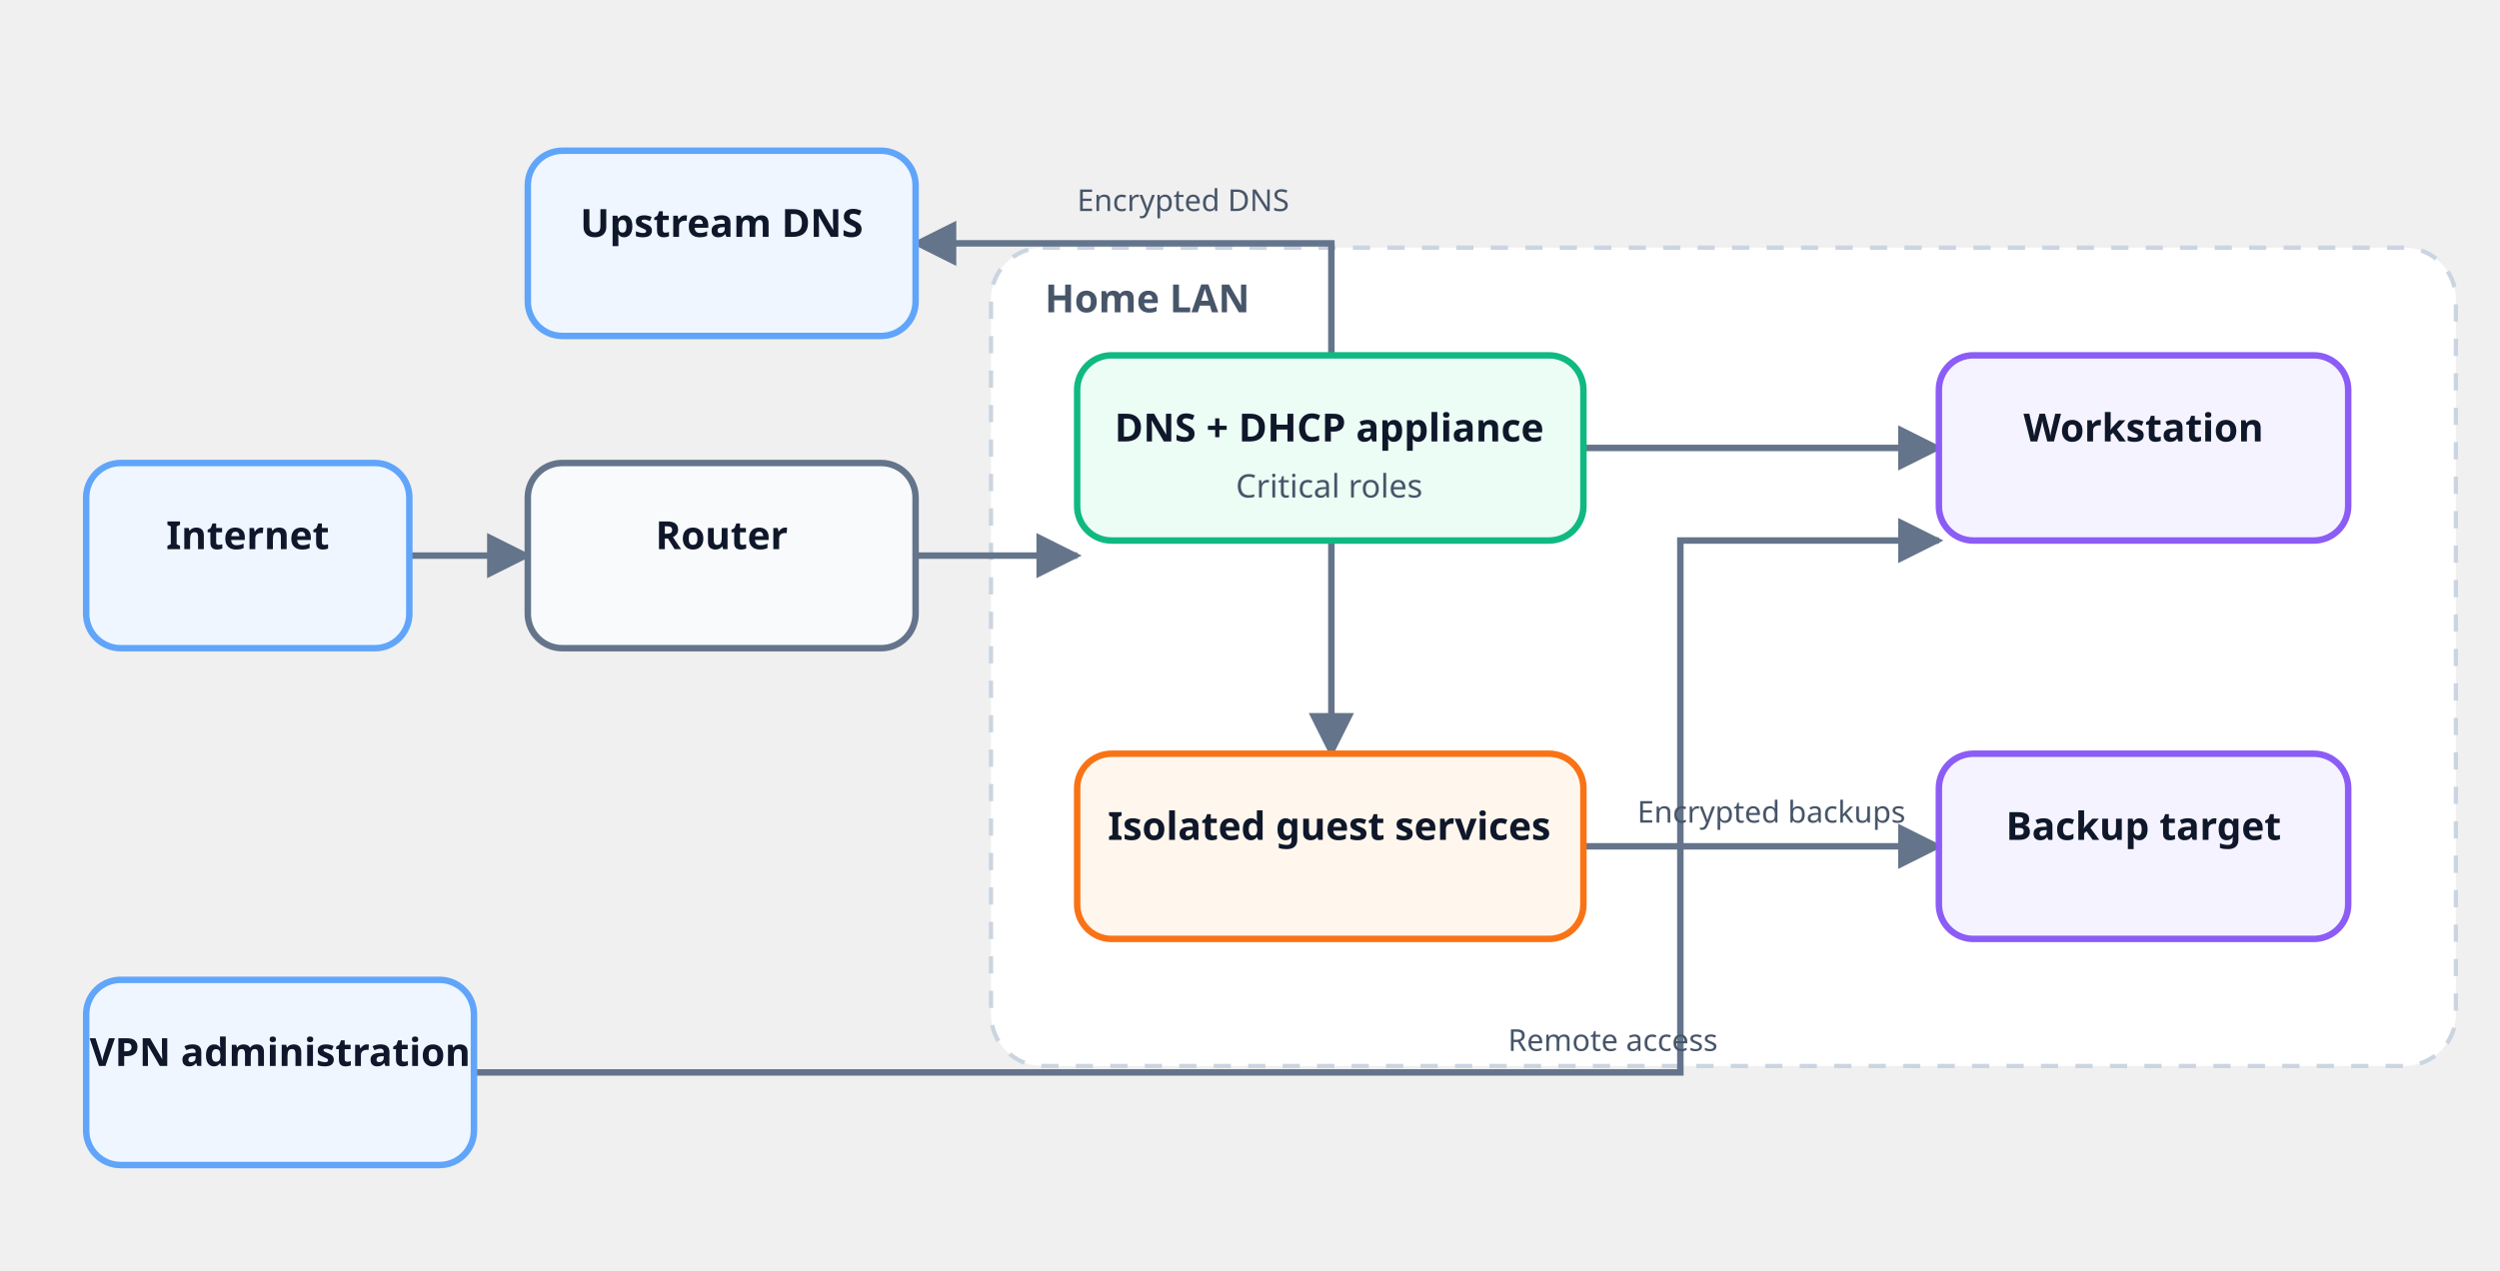
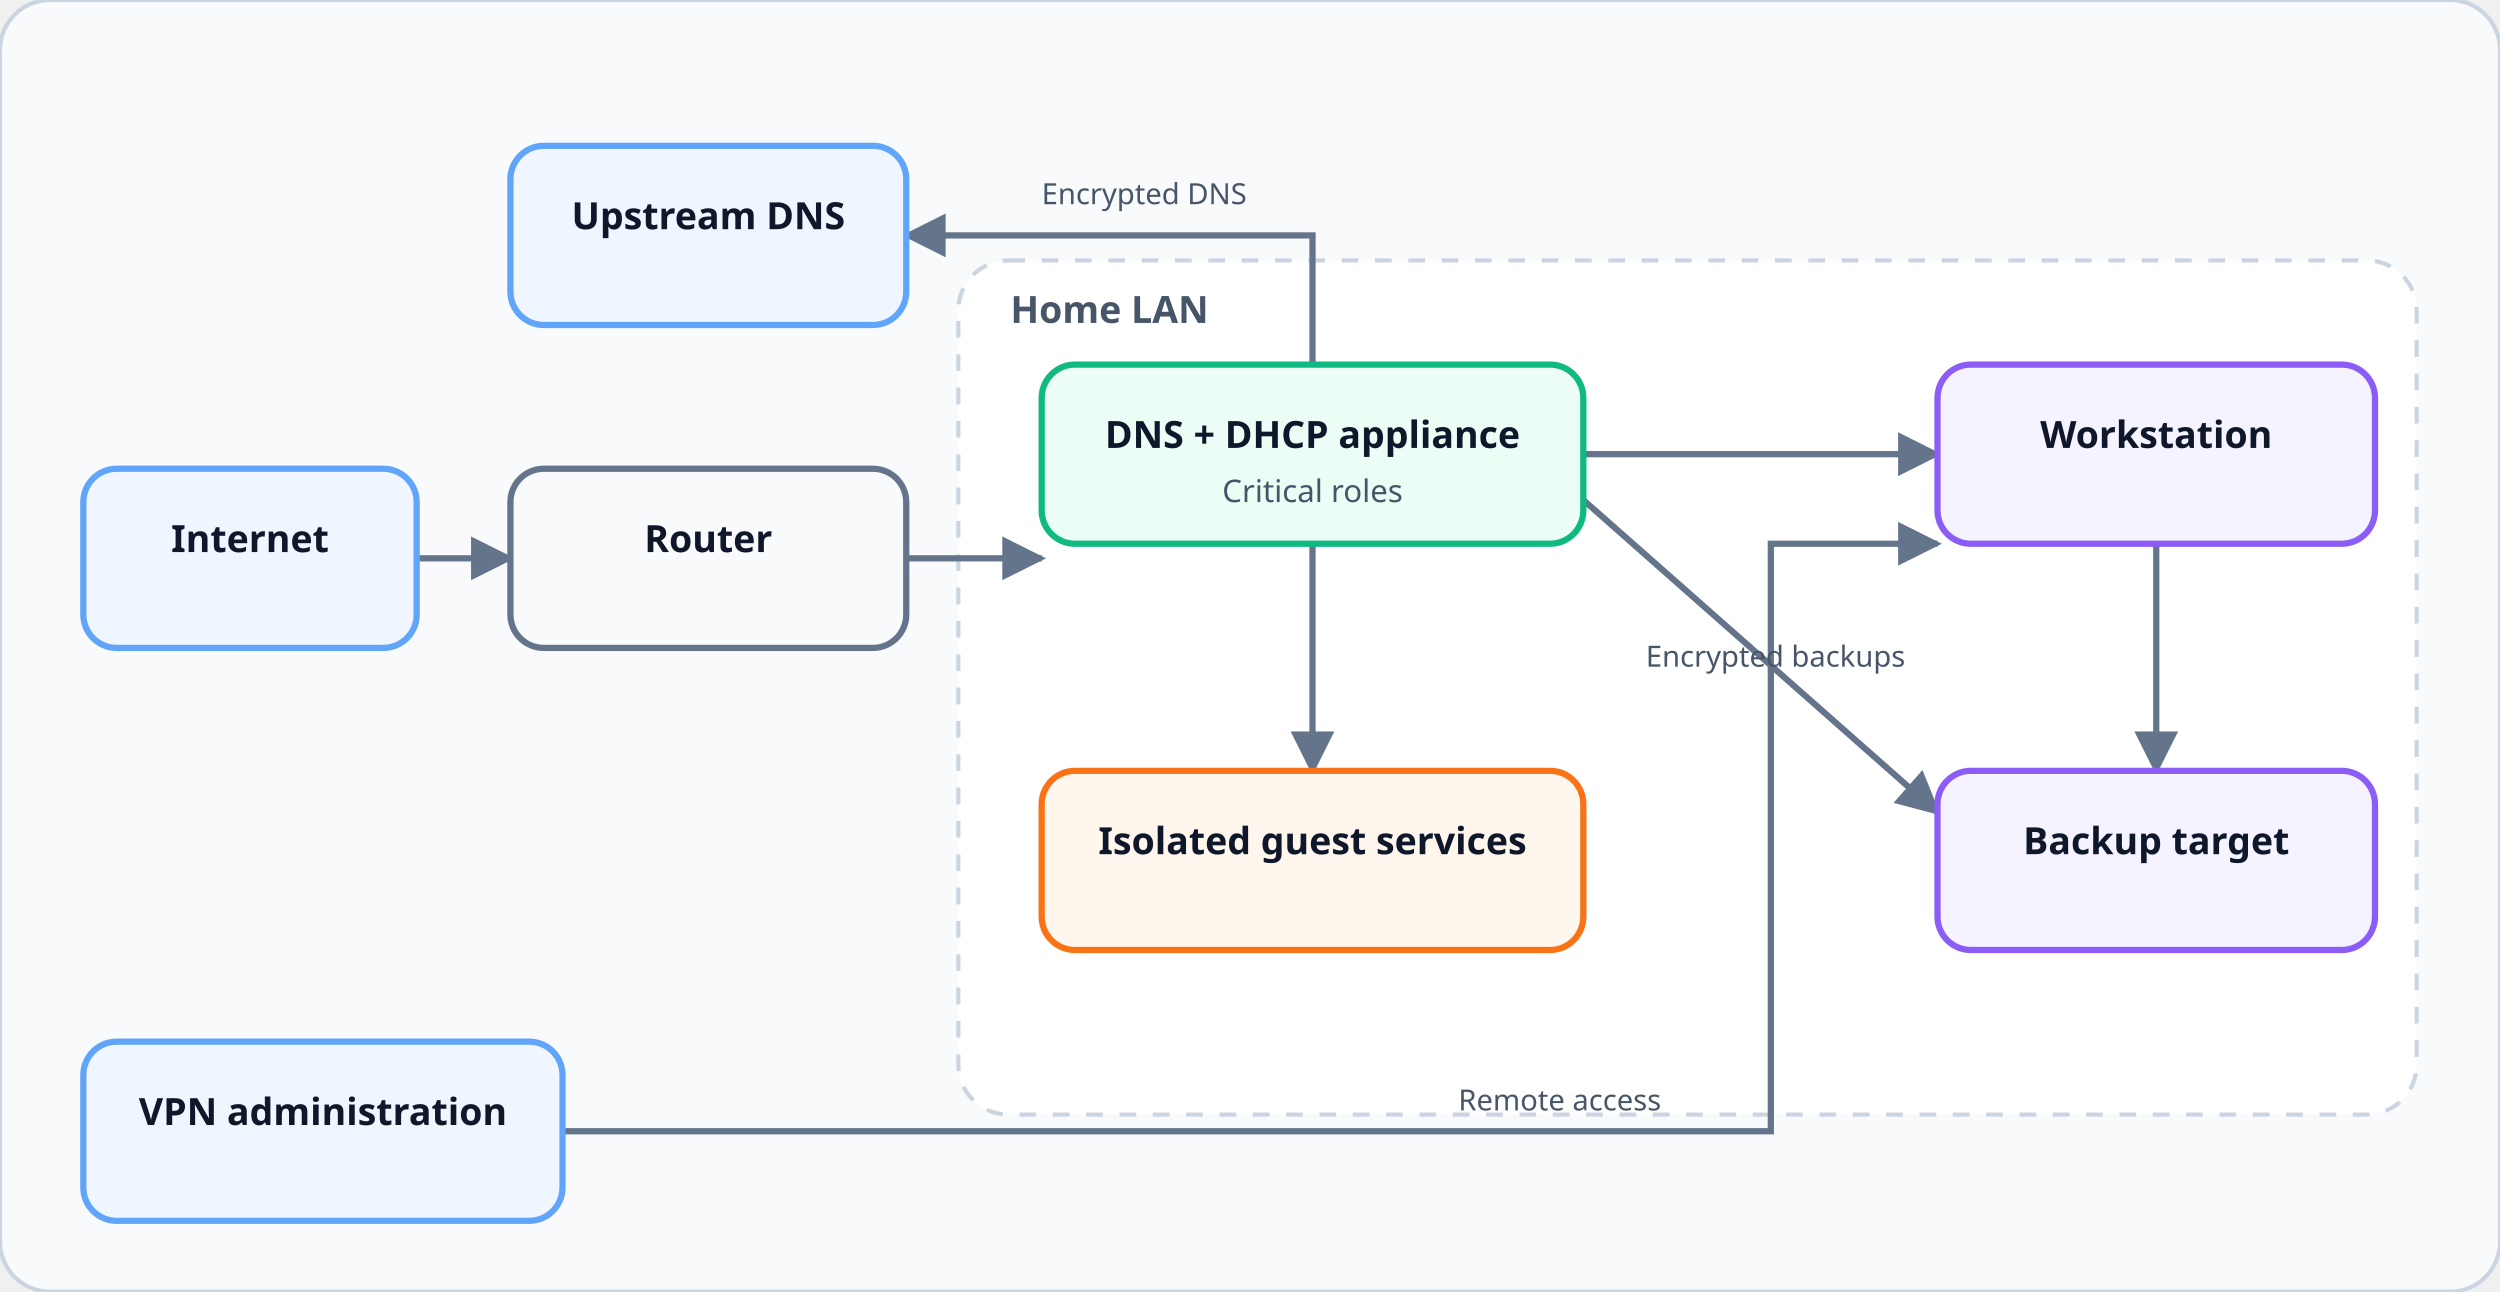
- <svg xmlns="http://www.w3.org/2000/svg" viewBox="0 0 1160 590" width="1160" height="590" role="img" aria-labelledby="overview-title overview-description">
+ <svg xmlns="http://www.w3.org/2000/svg" viewBox="0 0 1200 620" width="1200" height="620" role="img" aria-labelledby="overview-title overview-description">
  <defs>
    <marker id="arrow" viewBox="0 0 10 10" refX="9" refY="5" markerWidth="7" markerHeight="7" orient="auto-start-reverse">
      <path d="M 0 0 L 10 5 L 0 10 z" fill="#64748b" />
    </marker>
  </defs>
-   <rect x="460" y="115" width="680" height="380" rx="24" fill="#ffffff" stroke="#cbd5e1" stroke-width="2" stroke-dasharray="8 8" />
-   <text x="485" y="145" fill="#475569" font-family="sans-serif" font-size="18" font-weight="600">Home LAN</text>
+   <rect x="0" y="0" width="1200" height="620" rx="24" fill="#f8fafc" stroke="#cbd5e1" stroke-width="2" />
+   <rect x="460" y="125" width="700" height="410" rx="24" fill="#ffffff" stroke="#cbd5e1" stroke-width="2" stroke-dasharray="8 8" />
+   <text x="485" y="155" fill="#475569" font-family="sans-serif" font-size="18" font-weight="600">Home LAN</text>
  <g fill="none" stroke="#64748b" stroke-width="3" marker-end="url(#arrow)">
-     <path d="M 190 258 H 245" />
-     <path d="M 425 258 H 500" />
-     <path d="M 618 165 V 113 H 425" />
-     <path d="M 735 208 H 900" />
-     <path d="M 618 251 V 350" />
-     <path d="M 735 393 H 900" />
-     <path d="M 220 498 H 780 V 251 H 900" />
+     <path d="M 200 268 H 245" />
+     <path d="M 435 268 H 500" />
+     <path d="M 630 175 V 113 H 435" />
+     <path d="M 760 218 H 930" />
+     <path d="M 630 261 V 370" />
+     <path d="M 760 240 L 930 390" />
+     <path d="M 1035 261 V 370" />
+     <path d="M 270 543 H 850 V 261 H 930" />
  </g>
  <text x="500" y="98" fill="#475569" font-family="sans-serif" font-size="14">Encrypted DNS</text>
-   <text x="760" y="382" fill="#475569" font-family="sans-serif" font-size="14">Encrypted backups</text>
-   <text x="700" y="488" fill="#475569" font-family="sans-serif" font-size="14">Remote access</text>
+   <text x="790" y="320" fill="#475569" font-family="sans-serif" font-size="14">Encrypted backups</text>
+   <text x="700" y="533" fill="#475569" font-family="sans-serif" font-size="14">Remote access</text>
  <g>
-     <rect x="40" y="215" width="150" height="86" rx="16" fill="#eff6ff" stroke="#60a5fa" stroke-width="3" />
-     <text x="115" y="255" text-anchor="middle" fill="#0f172a" font-family="sans-serif" font-size="18" font-weight="600">Internet</text>
+     <rect x="40" y="225" width="160" height="86" rx="16" fill="#eff6ff" stroke="#60a5fa" stroke-width="3" />
+     <text x="120" y="265" text-anchor="middle" fill="#0f172a" font-family="sans-serif" font-size="18" font-weight="600">Internet</text>
  </g>
  <g>
-     <rect x="245" y="70" width="180" height="86" rx="16" fill="#eff6ff" stroke="#60a5fa" stroke-width="3" />
-     <text x="335" y="110" text-anchor="middle" fill="#0f172a" font-family="sans-serif" font-size="18" font-weight="600">Upstream DNS</text>
+     <rect x="245" y="70" width="190" height="86" rx="16" fill="#eff6ff" stroke="#60a5fa" stroke-width="3" />
+     <text x="340" y="110" text-anchor="middle" fill="#0f172a" font-family="sans-serif" font-size="18" font-weight="600">Upstream DNS</text>
  </g>
  <g>
-     <rect x="245" y="215" width="180" height="86" rx="16" fill="#f8fafc" stroke="#64748b" stroke-width="3" />
-     <text x="335" y="255" text-anchor="middle" fill="#0f172a" font-family="sans-serif" font-size="18" font-weight="600">Router</text>
+     <rect x="245" y="225" width="190" height="86" rx="16" fill="#f8fafc" stroke="#64748b" stroke-width="3" />
+     <text x="340" y="265" text-anchor="middle" fill="#0f172a" font-family="sans-serif" font-size="18" font-weight="600">Router</text>
  </g>
  <g>
-     <rect x="500" y="165" width="235" height="86" rx="16" fill="#ecfdf5" stroke="#10b981" stroke-width="3" />
-     <text x="617" y="205" text-anchor="middle" fill="#0f172a" font-family="sans-serif" font-size="18" font-weight="600">DNS + DHCP appliance</text>
-     <text x="617" y="231" text-anchor="middle" fill="#475569" font-family="sans-serif" font-size="15">Critical roles</text>
+     <rect x="500" y="175" width="260" height="86" rx="16" fill="#ecfdf5" stroke="#10b981" stroke-width="3" />
+     <text x="630" y="215" text-anchor="middle" fill="#0f172a" font-family="sans-serif" font-size="18" font-weight="600">DNS + DHCP appliance</text>
+     <text x="630" y="241" text-anchor="middle" fill="#475569" font-family="sans-serif" font-size="15">Critical roles</text>
  </g>
  <g>
-     <rect x="500" y="350" width="235" height="86" rx="16" fill="#fff7ed" stroke="#f97316" stroke-width="3" />
-     <text x="617" y="390" text-anchor="middle" fill="#0f172a" font-family="sans-serif" font-size="18" font-weight="600">Isolated guest services</text>
+     <rect x="500" y="370" width="260" height="86" rx="16" fill="#fff7ed" stroke="#f97316" stroke-width="3" />
+     <text x="630" y="410" text-anchor="middle" fill="#0f172a" font-family="sans-serif" font-size="18" font-weight="600">Isolated guest services</text>
  </g>
  <g>
-     <rect x="900" y="165" width="190" height="86" rx="16" fill="#f5f3ff" stroke="#8b5cf6" stroke-width="3" />
-     <text x="995" y="205" text-anchor="middle" fill="#0f172a" font-family="sans-serif" font-size="18" font-weight="600">Workstation</text>
+     <rect x="930" y="175" width="210" height="86" rx="16" fill="#f5f3ff" stroke="#8b5cf6" stroke-width="3" />
+     <text x="1035" y="215" text-anchor="middle" fill="#0f172a" font-family="sans-serif" font-size="18" font-weight="600">Workstation</text>
  </g>
  <g>
-     <rect x="900" y="350" width="190" height="86" rx="16" fill="#f5f3ff" stroke="#8b5cf6" stroke-width="3" />
-     <text x="995" y="390" text-anchor="middle" fill="#0f172a" font-family="sans-serif" font-size="18" font-weight="600">Backup target</text>
+     <rect x="930" y="370" width="210" height="86" rx="16" fill="#f5f3ff" stroke="#8b5cf6" stroke-width="3" />
+     <text x="1035" y="410" text-anchor="middle" fill="#0f172a" font-family="sans-serif" font-size="18" font-weight="600">Backup target</text>
  </g>
  <g>
-     <rect x="40" y="455" width="180" height="86" rx="16" fill="#eff6ff" stroke="#60a5fa" stroke-width="3" />
-     <text x="130" y="495" text-anchor="middle" fill="#0f172a" font-family="sans-serif" font-size="18" font-weight="600">VPN administration</text>
+     <rect x="40" y="500" width="230" height="86" rx="16" fill="#eff6ff" stroke="#60a5fa" stroke-width="3" />
+     <text x="155" y="540" text-anchor="middle" fill="#0f172a" font-family="sans-serif" font-size="18" font-weight="600">VPN administration</text>
  </g>
</svg>
